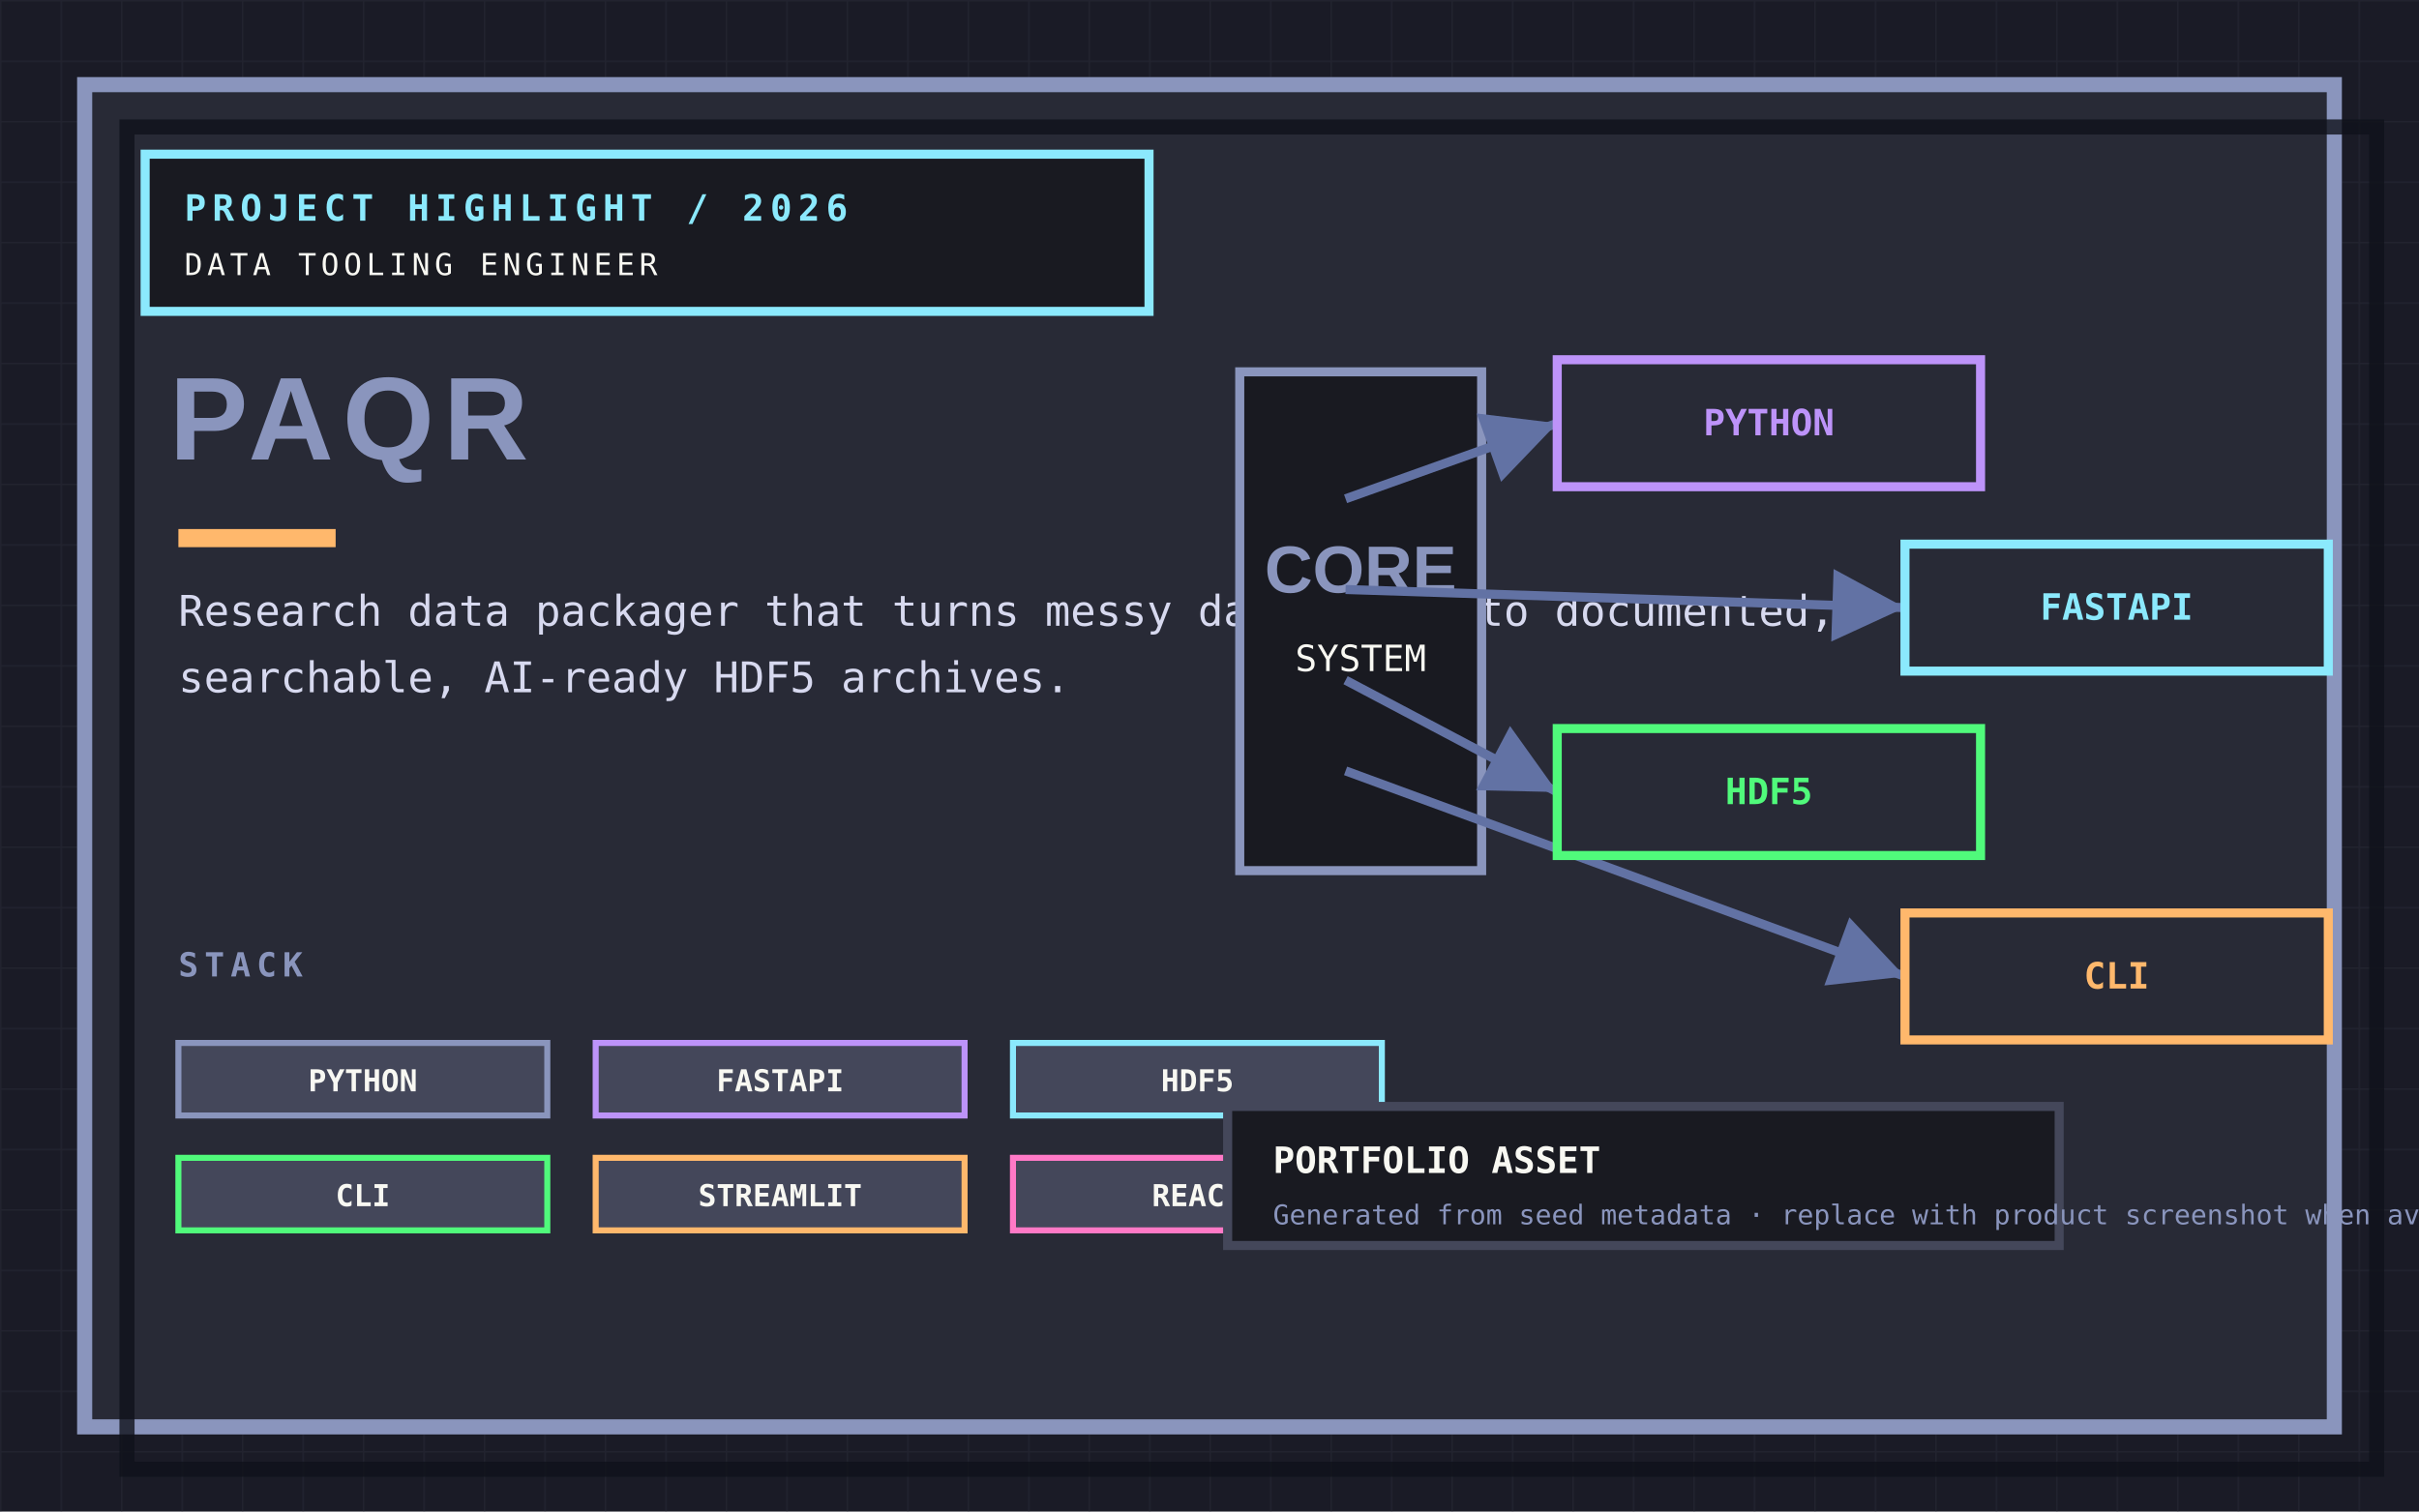
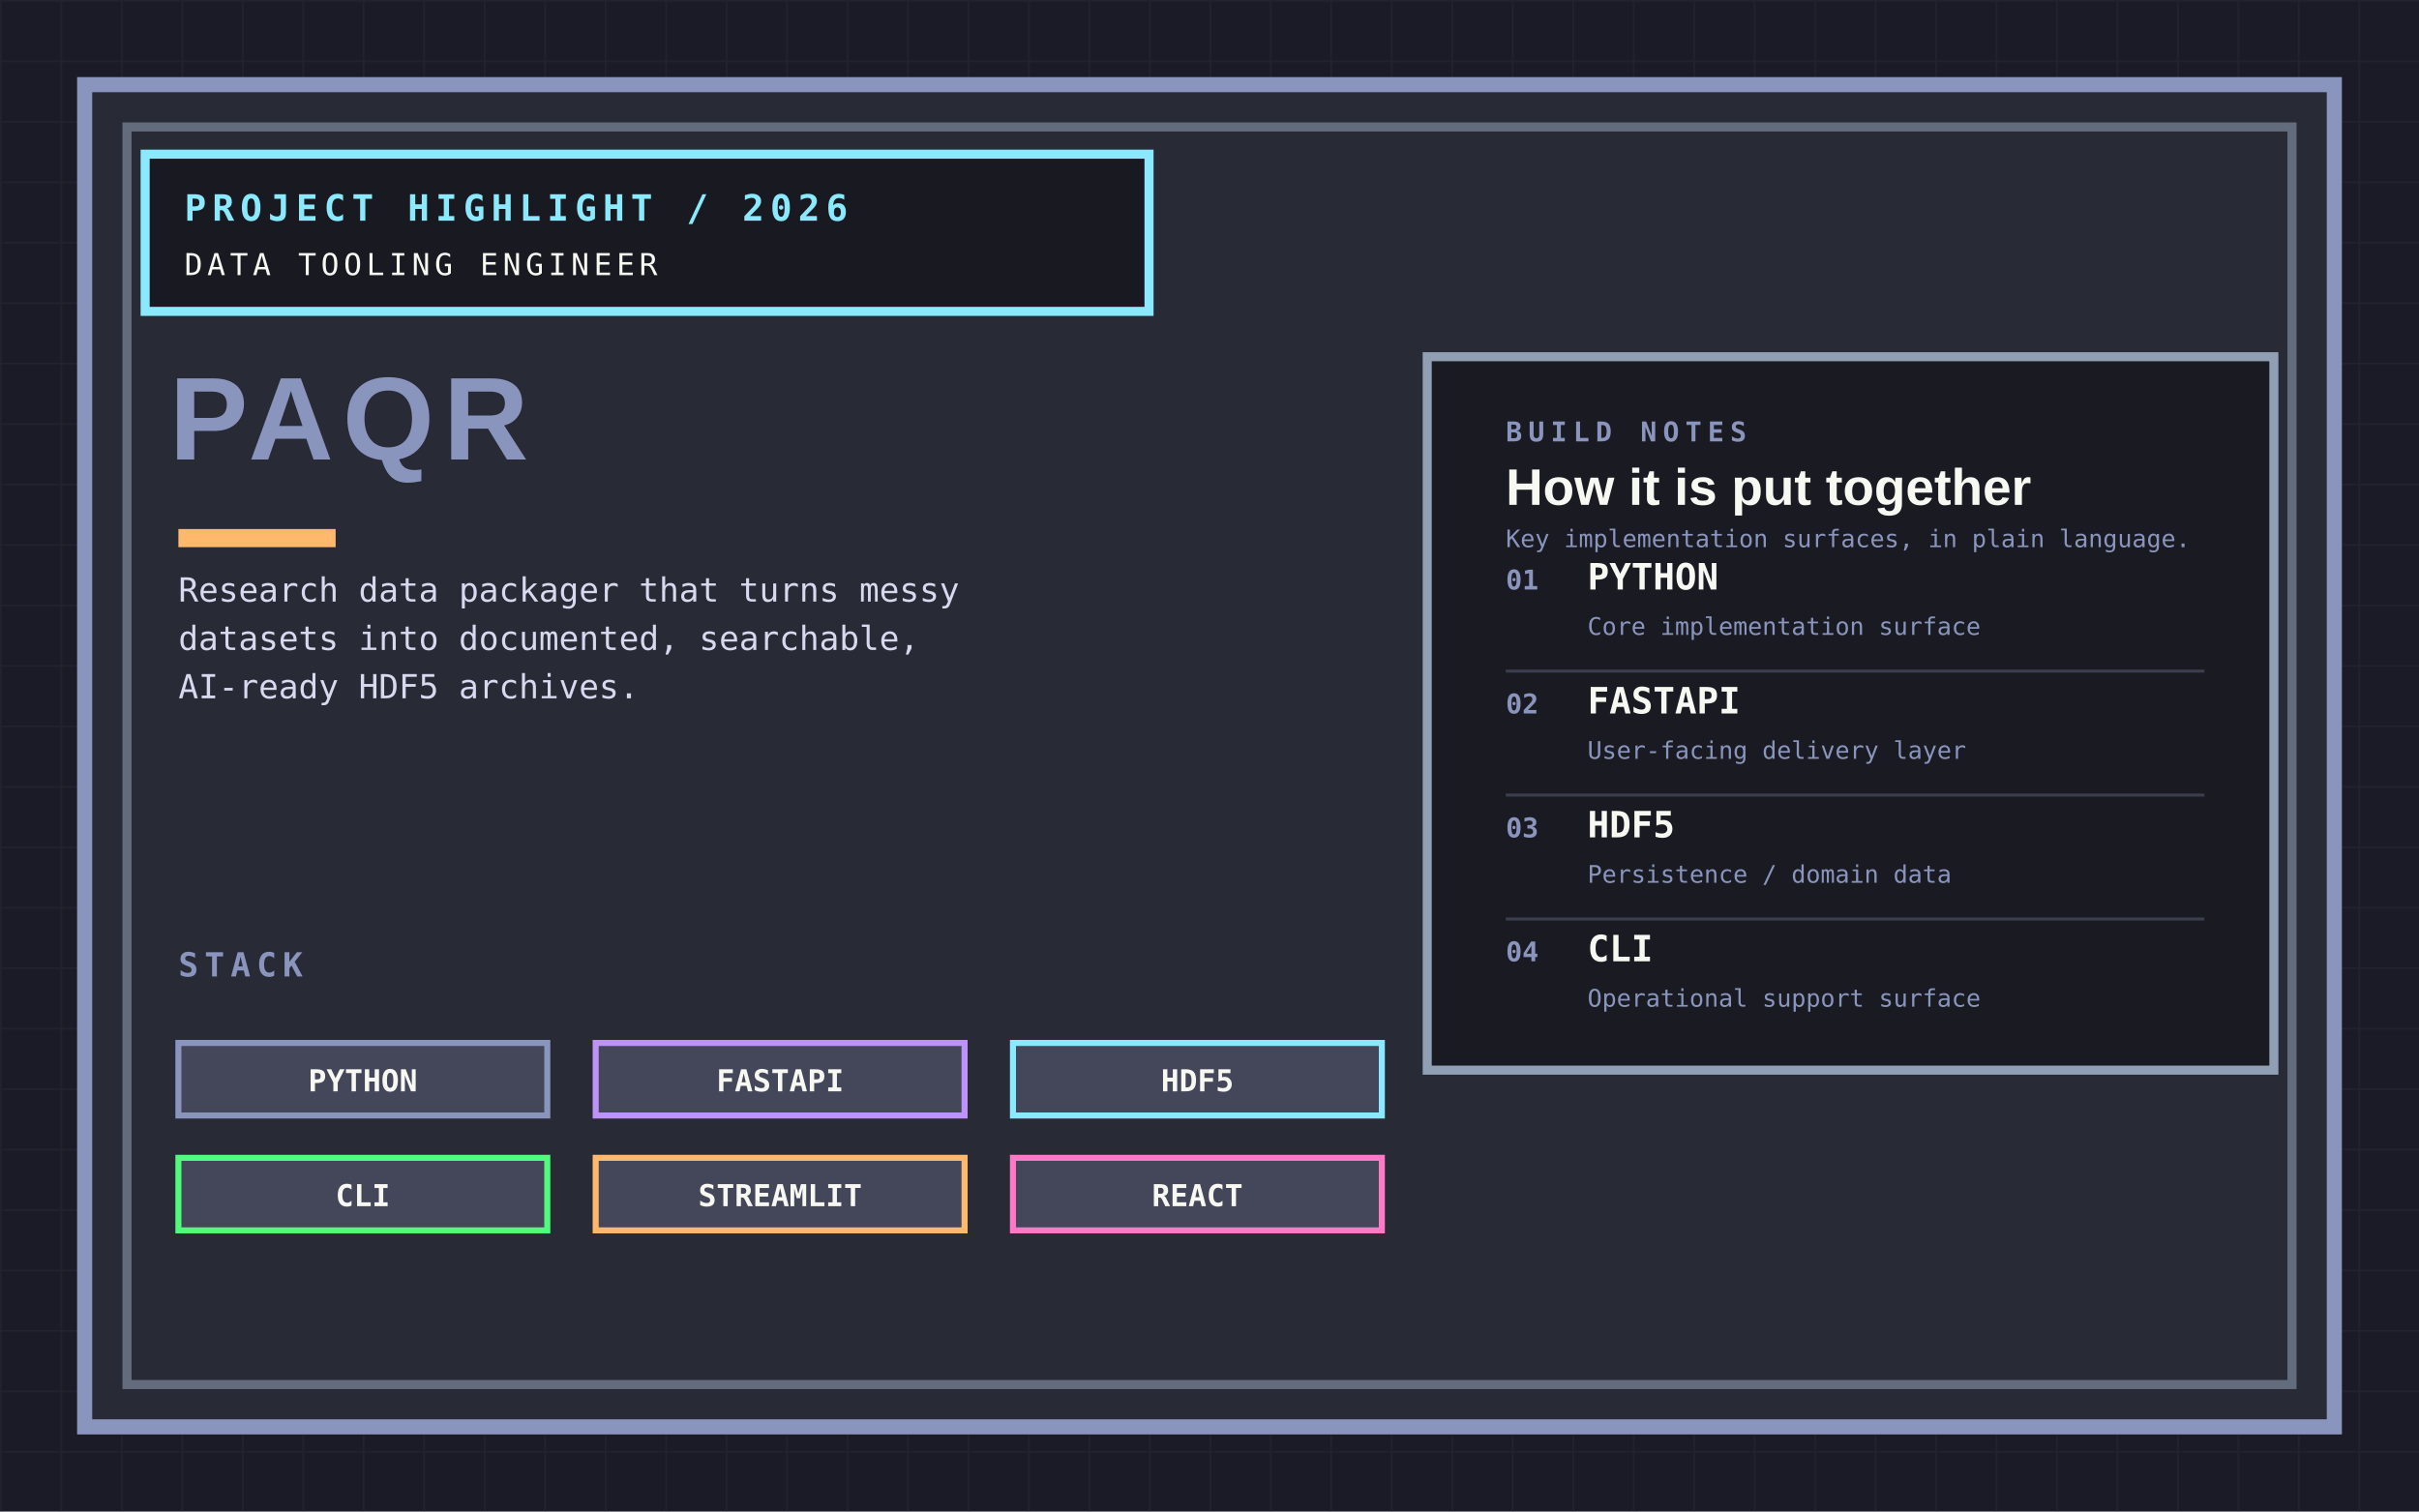
<svg xmlns="http://www.w3.org/2000/svg" viewBox="0 0 1600 1000" role="img" aria-labelledby="title desc">
  <defs>
    <marker id="arrow" markerWidth="12" markerHeight="12" refX="10" refY="6" orient="auto">
      <path d="M2 2 L10 6 L2 10 Z" fill="#6272a4" />
    </marker>
    <pattern id="grid" width="40" height="40" patternUnits="userSpaceOnUse">
      <path d="M40 0H0V40" fill="none" stroke="#282a36" stroke-width="2" opacity="0.55" />
    </pattern>
  </defs>
  <rect width="1600" height="1000" fill="#1a1b26" />
  <rect width="1600" height="1000" fill="url(#grid)" />
  <rect x="56" y="56" width="1488" height="888" fill="#282a36" stroke="#8a95bd" stroke-width="10" />
-   <rect x="84" y="84" width="1488" height="888" fill="none" stroke="#0f111a" stroke-width="10" opacity="0.8" />
+   <rect x="84" y="84" width="1432" height="832" fill="none" stroke="#94a3b8" stroke-width="6" opacity="0.55" />
  <rect x="96" y="102" width="664" height="104" fill="#191a21" stroke="#8be9fd" stroke-width="6" />
  <text x="122" y="146" fill="#8be9fd" font-family="JetBrains Mono, monospace" font-size="24" font-weight="700" letter-spacing="4">PROJECT HIGHLIGHT / 2026</text>
  <text x="122" y="182" fill="#f8f8f2" font-family="JetBrains Mono, monospace" font-size="20" letter-spacing="3">DATA TOOLING ENGINEER</text>
  <text x="112" y="304" fill="#8a95bd" font-family="Space Grotesk, Arial, sans-serif" font-size="78" font-weight="800" letter-spacing="6">PAQR</text>
  <rect x="118" y="350" width="104" height="12" fill="#ffb86c" />
-   <text x="118" y="414" fill="#d7d9ef" font-family="JetBrains Mono, monospace" font-size="28">Research data packager that turns messy datasets into documented,</text>
-   <text x="118" y="458" fill="#d7d9ef" font-family="JetBrains Mono, monospace" font-size="28">searchable, AI-ready HDF5 archives.</text>
+   <text x="118" y="398" fill="#d7d9ef" font-family="JetBrains Mono, monospace" font-size="22">Research data packager that turns messy</text>
+   <text x="118" y="430" fill="#d7d9ef" font-family="JetBrains Mono, monospace" font-size="22">datasets into documented, searchable,</text>
+   <text x="118" y="462" fill="#d7d9ef" font-family="JetBrains Mono, monospace" font-size="22">AI-ready HDF5 archives.</text>
  <text x="118" y="646" fill="#8a95bd" font-family="JetBrains Mono, monospace" font-size="22" font-weight="700" letter-spacing="4">STACK</text>
  <rect x="118" y="690" width="244" height="48" fill="#44475a" stroke="#8a95bd" stroke-width="4" />
  <text x="240" y="722" text-anchor="middle" fill="#f8f8f2" font-family="JetBrains Mono, monospace" font-size="20" font-weight="700">PYTHON</text>
  <rect x="394" y="690" width="244" height="48" fill="#44475a" stroke="#bd93f9" stroke-width="4" />
  <text x="516" y="722" text-anchor="middle" fill="#f8f8f2" font-family="JetBrains Mono, monospace" font-size="20" font-weight="700">FASTAPI</text>
  <rect x="670" y="690" width="244" height="48" fill="#44475a" stroke="#8be9fd" stroke-width="4" />
  <text x="792" y="722" text-anchor="middle" fill="#f8f8f2" font-family="JetBrains Mono, monospace" font-size="20" font-weight="700">HDF5</text>
  <rect x="118" y="766" width="244" height="48" fill="#44475a" stroke="#50fa7b" stroke-width="4" />
  <text x="240" y="798" text-anchor="middle" fill="#f8f8f2" font-family="JetBrains Mono, monospace" font-size="20" font-weight="700">CLI</text>
  <rect x="394" y="766" width="244" height="48" fill="#44475a" stroke="#ffb86c" stroke-width="4" />
  <text x="516" y="798" text-anchor="middle" fill="#f8f8f2" font-family="JetBrains Mono, monospace" font-size="20" font-weight="700">STREAMLIT</text>
  <rect x="670" y="766" width="244" height="48" fill="#44475a" stroke="#ff79c6" stroke-width="4" />
  <text x="792" y="798" text-anchor="middle" fill="#f8f8f2" font-family="JetBrains Mono, monospace" font-size="20" font-weight="700">REACT</text>
-   <rect x="820" y="246" width="160" height="330" fill="#191a21" stroke="#8a95bd" stroke-width="6" />
-   <text x="900" y="392" text-anchor="middle" fill="#8a95bd" font-family="Space Grotesk, Arial, sans-serif" font-size="44" font-weight="800">CORE</text>
-   <text x="900" y="444" text-anchor="middle" fill="#f8f8f2" font-family="JetBrains Mono, monospace" font-size="24">SYSTEM</text>
-   <path d="M890 330 L1030 280" stroke="#6272a4" stroke-width="6" fill="none" marker-end="url(#arrow)" />
-   <path d="M890 390 L1260 402" stroke="#6272a4" stroke-width="6" fill="none" marker-end="url(#arrow)" />
-   <path d="M890 450 L1030 524" stroke="#6272a4" stroke-width="6" fill="none" marker-end="url(#arrow)" />
-   <path d="M890 510 L1260 646" stroke="#6272a4" stroke-width="6" fill="none" marker-end="url(#arrow)" />
-   <rect x="1030" y="238" width="280" height="84" fill="#282a36" stroke="#bd93f9" stroke-width="6" />
-   <text x="1170" y="288" text-anchor="middle" fill="#bd93f9" font-family="JetBrains Mono, monospace" font-size="24" font-weight="700">PYTHON</text>
-   <rect x="1260" y="360" width="280" height="84" fill="#282a36" stroke="#8be9fd" stroke-width="6" />
-   <text x="1400" y="410" text-anchor="middle" fill="#8be9fd" font-family="JetBrains Mono, monospace" font-size="24" font-weight="700">FASTAPI</text>
-   <rect x="1030" y="482" width="280" height="84" fill="#282a36" stroke="#50fa7b" stroke-width="6" />
-   <text x="1170" y="532" text-anchor="middle" fill="#50fa7b" font-family="JetBrains Mono, monospace" font-size="24" font-weight="700">HDF5</text>
-   <rect x="1260" y="604" width="280" height="84" fill="#282a36" stroke="#ffb86c" stroke-width="6" />
-   <text x="1400" y="654" text-anchor="middle" fill="#ffb86c" font-family="JetBrains Mono, monospace" font-size="24" font-weight="700">CLI</text>
-   <rect x="812" y="732" width="550" height="92" fill="#191a21" stroke="#44475a" stroke-width="6" />
-   <text x="842" y="776" fill="#f8f8f2" font-family="JetBrains Mono, monospace" font-size="24" font-weight="700">PORTFOLIO ASSET</text>
-   <text x="842" y="810" fill="#8a95bd" font-family="JetBrains Mono, monospace" font-size="18">Generated from seed metadata · replace with product screenshot when available</text>
+   <rect x="944" y="236" width="560" height="472" fill="#191a21" stroke="#94a3b8" stroke-width="6" opacity="0.96" />
+   <text x="996" y="292" fill="#8a95bd" font-family="JetBrains Mono, monospace" font-size="18" font-weight="700" letter-spacing="4">BUILD NOTES</text>
+   <text x="996" y="334" fill="#f8f8f2" font-family="Space Grotesk, Arial, sans-serif" font-size="34" font-weight="800">How it is put together</text>
+   <text x="996" y="362" fill="#8a95bd" font-family="JetBrains Mono, monospace" font-size="16">Key implementation surfaces, in plain language.</text>
+   <text x="996" y="390" fill="#8a95bd" font-family="JetBrains Mono, monospace" font-size="18" font-weight="700">01</text>
+   <text x="1050" y="390" fill="#f8f8f2" font-family="JetBrains Mono, monospace" font-size="24" font-weight="700">PYTHON</text>
+   <text x="1050" y="420" fill="#8a95bd" font-family="JetBrains Mono, monospace" font-size="16">Core implementation surface</text>
+   <line x1="996" y1="444" x2="1458" y2="444" stroke="#44475a" stroke-width="2" opacity="0.8" />
+   <text x="996" y="472" fill="#8a95bd" font-family="JetBrains Mono, monospace" font-size="18" font-weight="700">02</text>
+   <text x="1050" y="472" fill="#f8f8f2" font-family="JetBrains Mono, monospace" font-size="24" font-weight="700">FASTAPI</text>
+   <text x="1050" y="502" fill="#8a95bd" font-family="JetBrains Mono, monospace" font-size="16">User-facing delivery layer</text>
+   <line x1="996" y1="526" x2="1458" y2="526" stroke="#44475a" stroke-width="2" opacity="0.8" />
+   <text x="996" y="554" fill="#8a95bd" font-family="JetBrains Mono, monospace" font-size="18" font-weight="700">03</text>
+   <text x="1050" y="554" fill="#f8f8f2" font-family="JetBrains Mono, monospace" font-size="24" font-weight="700">HDF5</text>
+   <text x="1050" y="584" fill="#8a95bd" font-family="JetBrains Mono, monospace" font-size="16">Persistence / domain data</text>
+   <line x1="996" y1="608" x2="1458" y2="608" stroke="#44475a" stroke-width="2" opacity="0.8" />
+   <text x="996" y="636" fill="#8a95bd" font-family="JetBrains Mono, monospace" font-size="18" font-weight="700">04</text>
+   <text x="1050" y="636" fill="#f8f8f2" font-family="JetBrains Mono, monospace" font-size="24" font-weight="700">CLI</text>
+   <text x="1050" y="666" fill="#8a95bd" font-family="JetBrains Mono, monospace" font-size="16">Operational support surface</text>
</svg>
